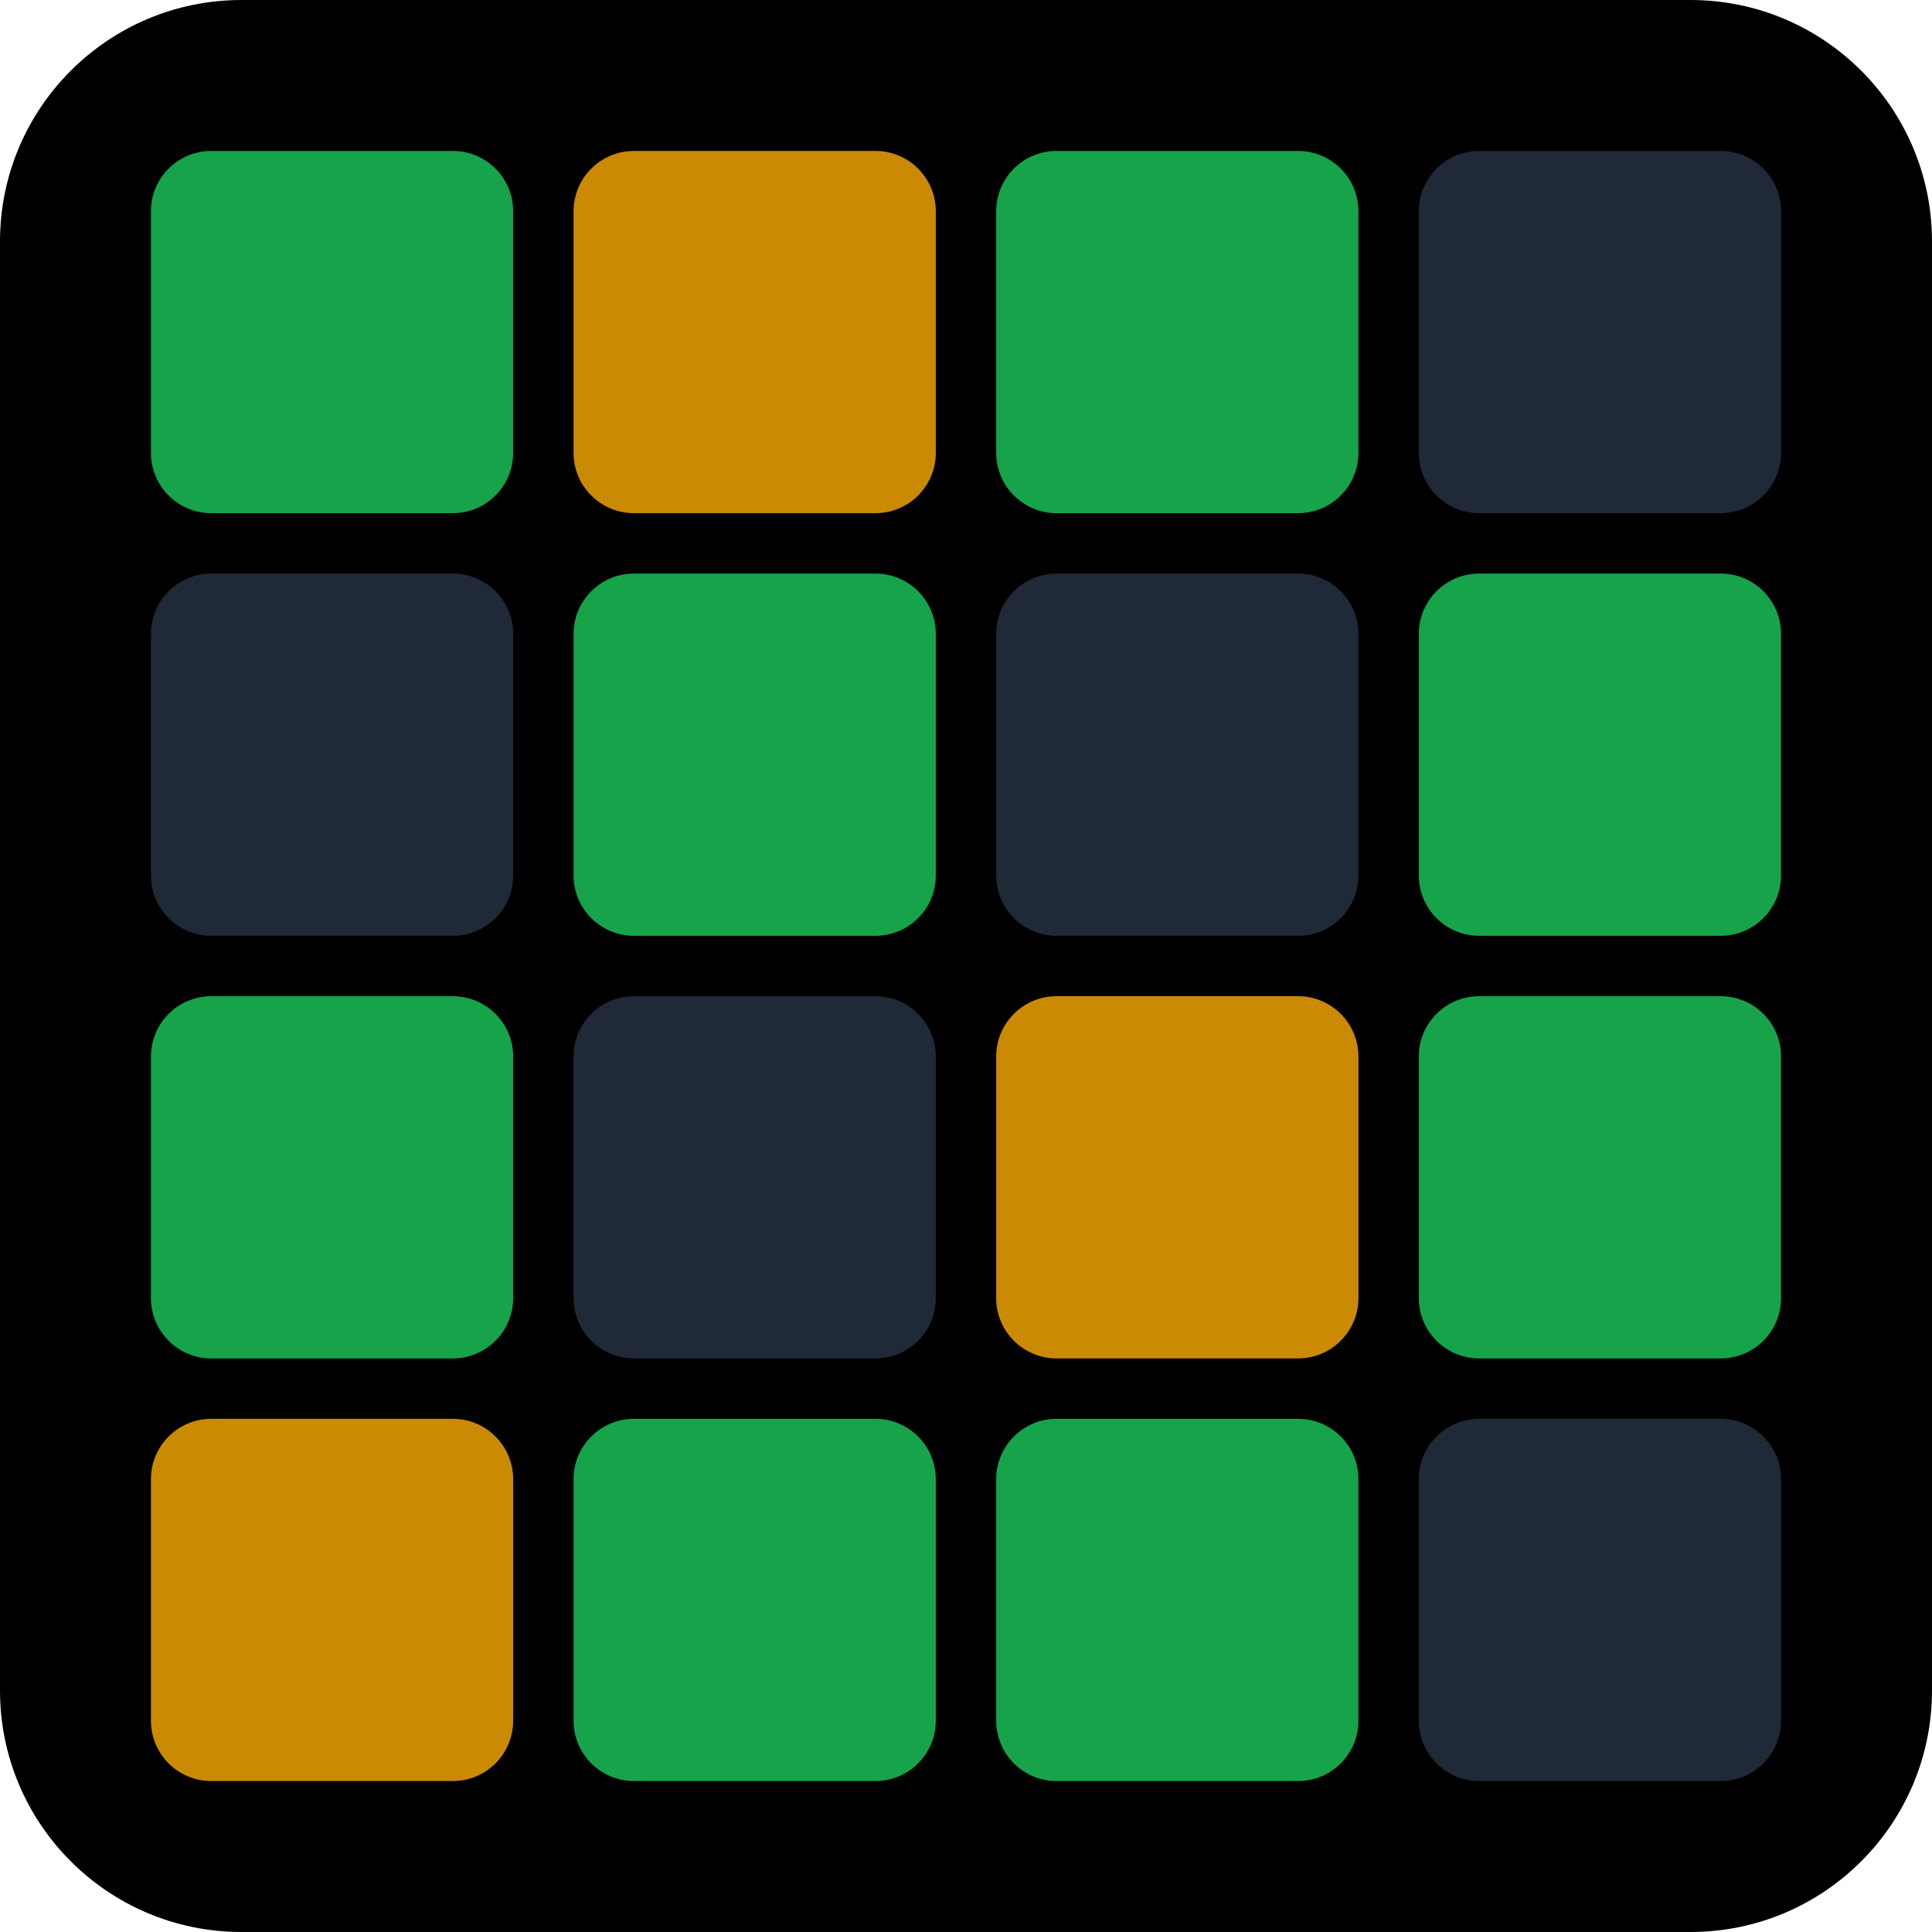
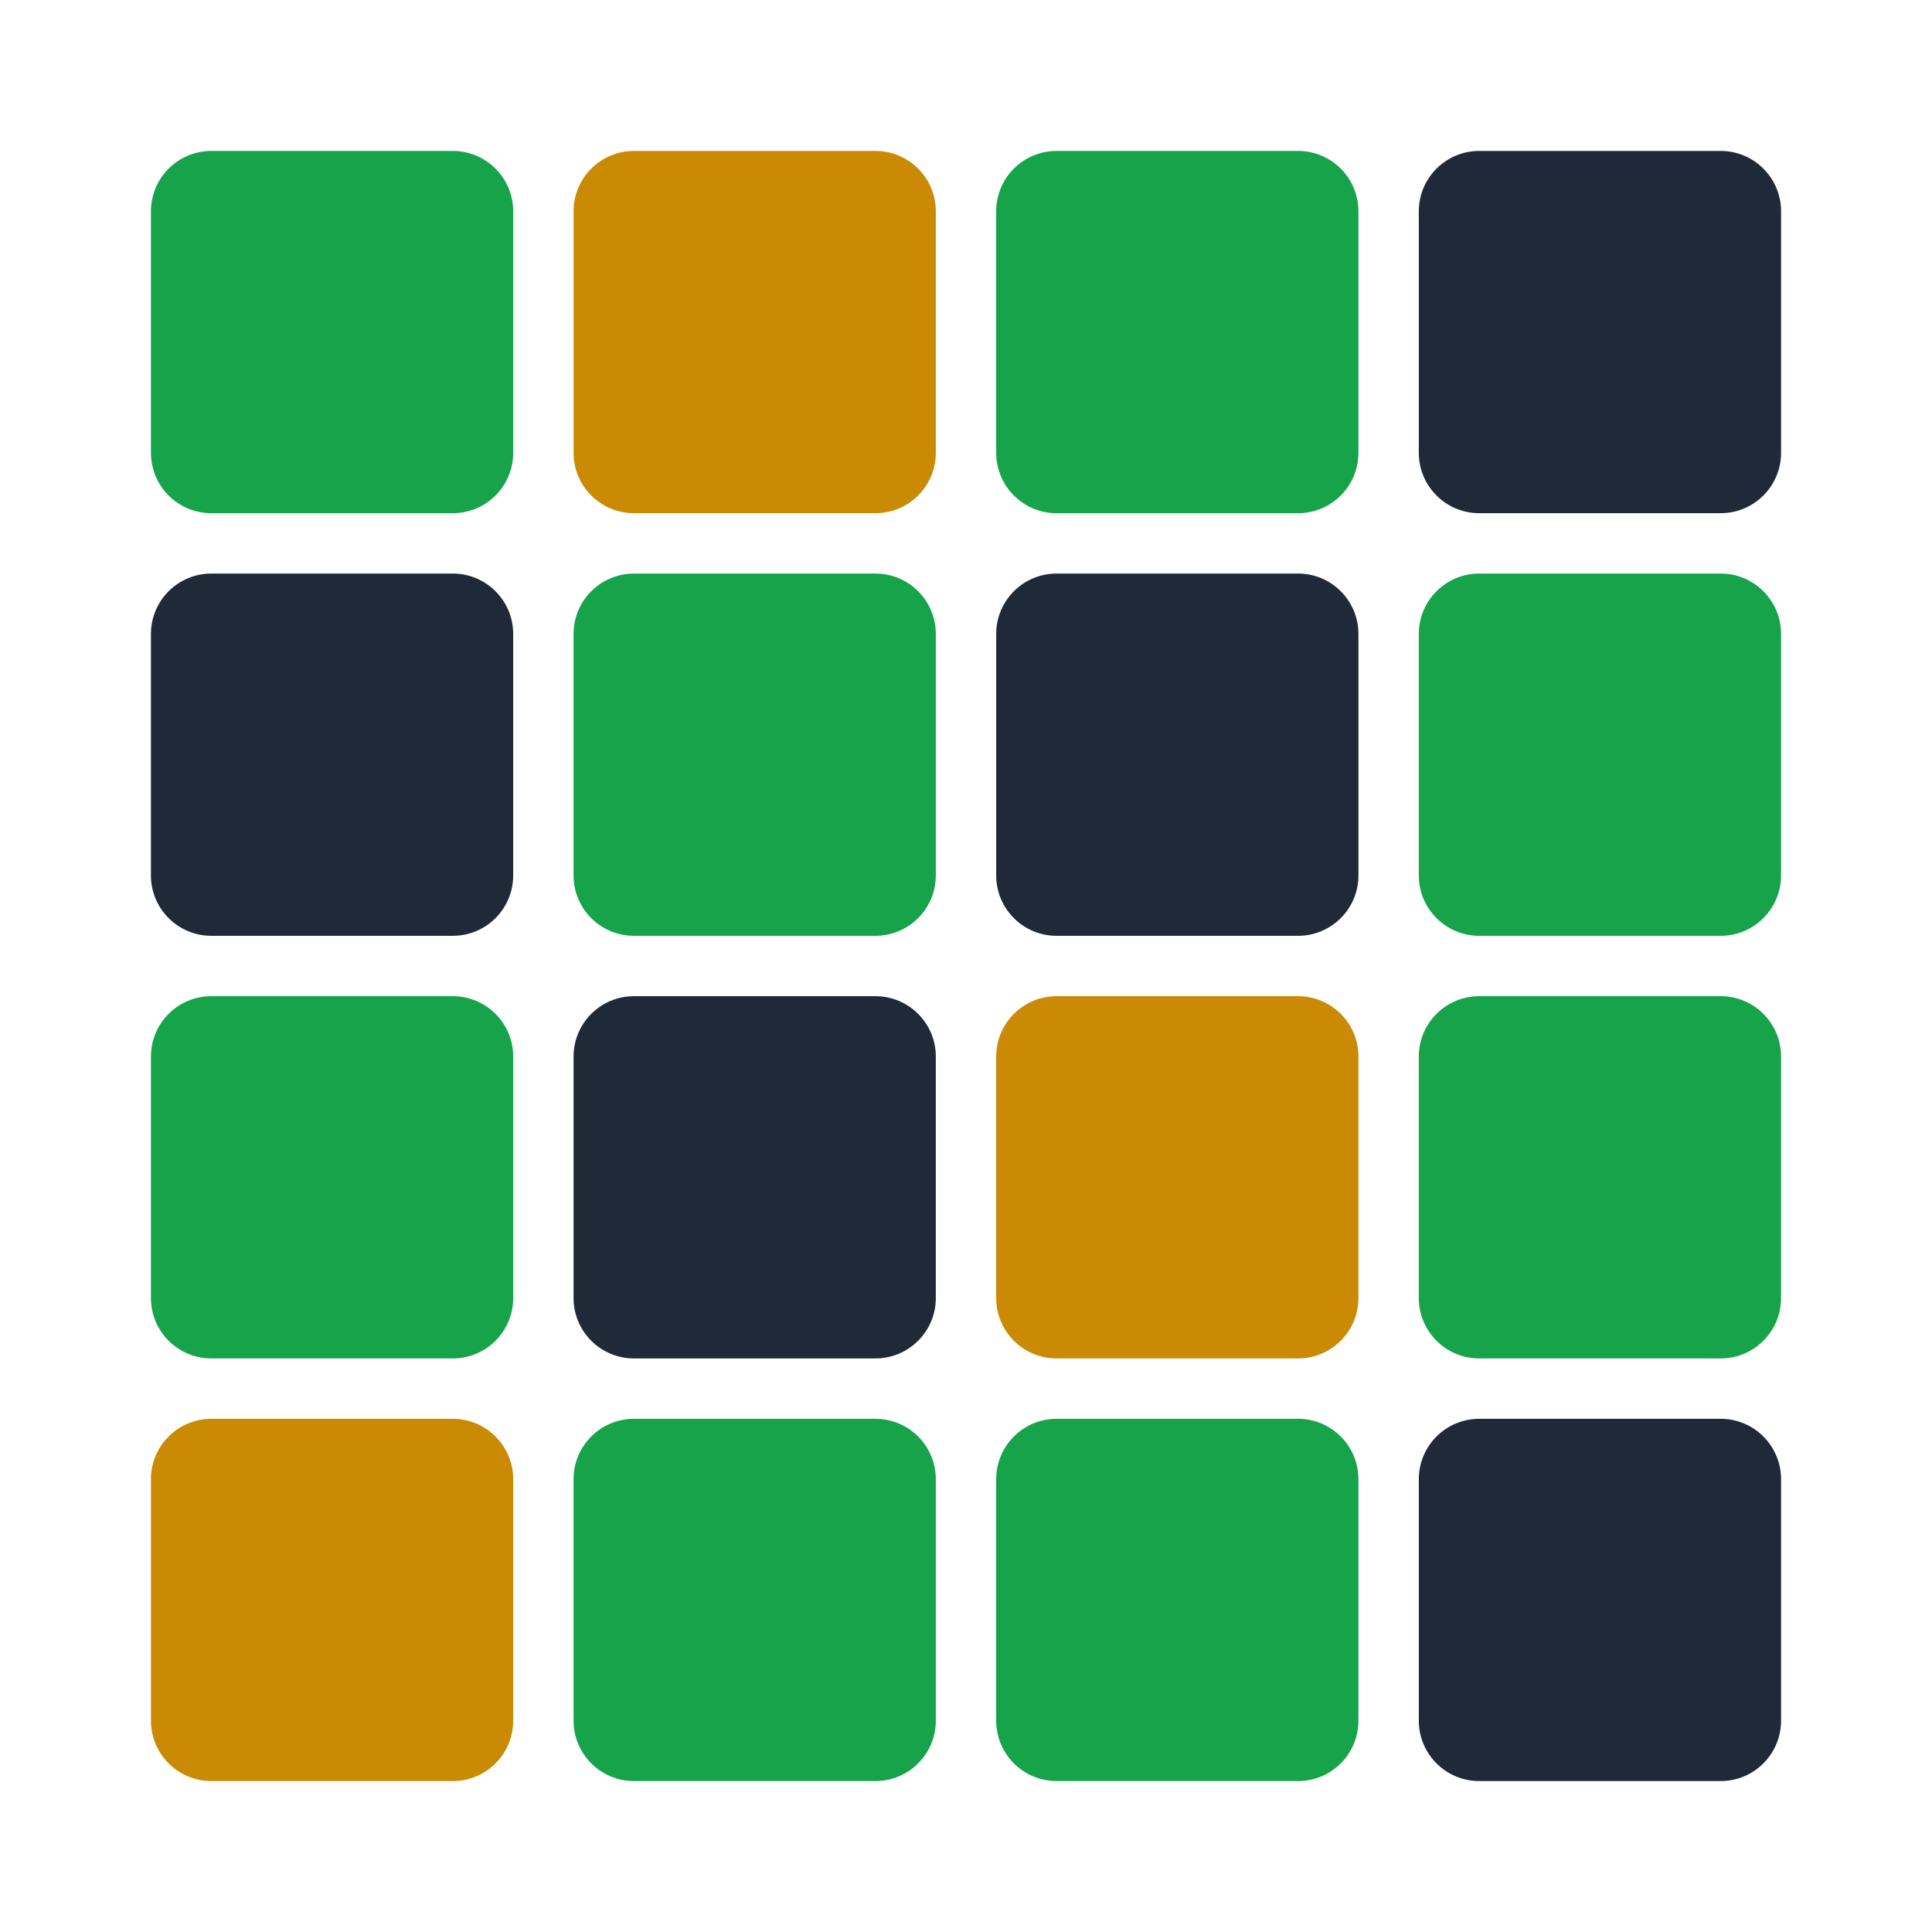
<svg xmlns="http://www.w3.org/2000/svg" viewBox="0 0 128 128">
-   <rect width="128" height="128" rx="16" fill="#000000" />
  <rect x="10" y="10" width="24" height="24" rx="4" fill="#16A34A" />
  <rect x="38" y="10" width="24" height="24" rx="4" fill="#CA8A04" />
  <rect x="66" y="10" width="24" height="24" rx="4" fill="#16A34A" />
  <rect x="94" y="10" width="24" height="24" rx="4" fill="#1F2937" />
  <rect x="10" y="38" width="24" height="24" rx="4" fill="#1F2937" />
  <rect x="38" y="38" width="24" height="24" rx="4" fill="#16A34A" />
  <rect x="66" y="38" width="24" height="24" rx="4" fill="#1F2937" />
  <rect x="94" y="38" width="24" height="24" rx="4" fill="#16A34A" />
  <rect x="10" y="66" width="24" height="24" rx="4" fill="#16A34A" />
  <rect x="38" y="66" width="24" height="24" rx="4" fill="#1F2937" />
  <rect x="66" y="66" width="24" height="24" rx="4" fill="#CA8A04" />
  <rect x="94" y="66" width="24" height="24" rx="4" fill="#16A34A" />
  <rect x="10" y="94" width="24" height="24" rx="4" fill="#CA8A04" />
  <rect x="38" y="94" width="24" height="24" rx="4" fill="#16A34A" />
  <rect x="66" y="94" width="24" height="24" rx="4" fill="#16A34A" />
  <rect x="94" y="94" width="24" height="24" rx="4" fill="#1F2937" />
</svg>
